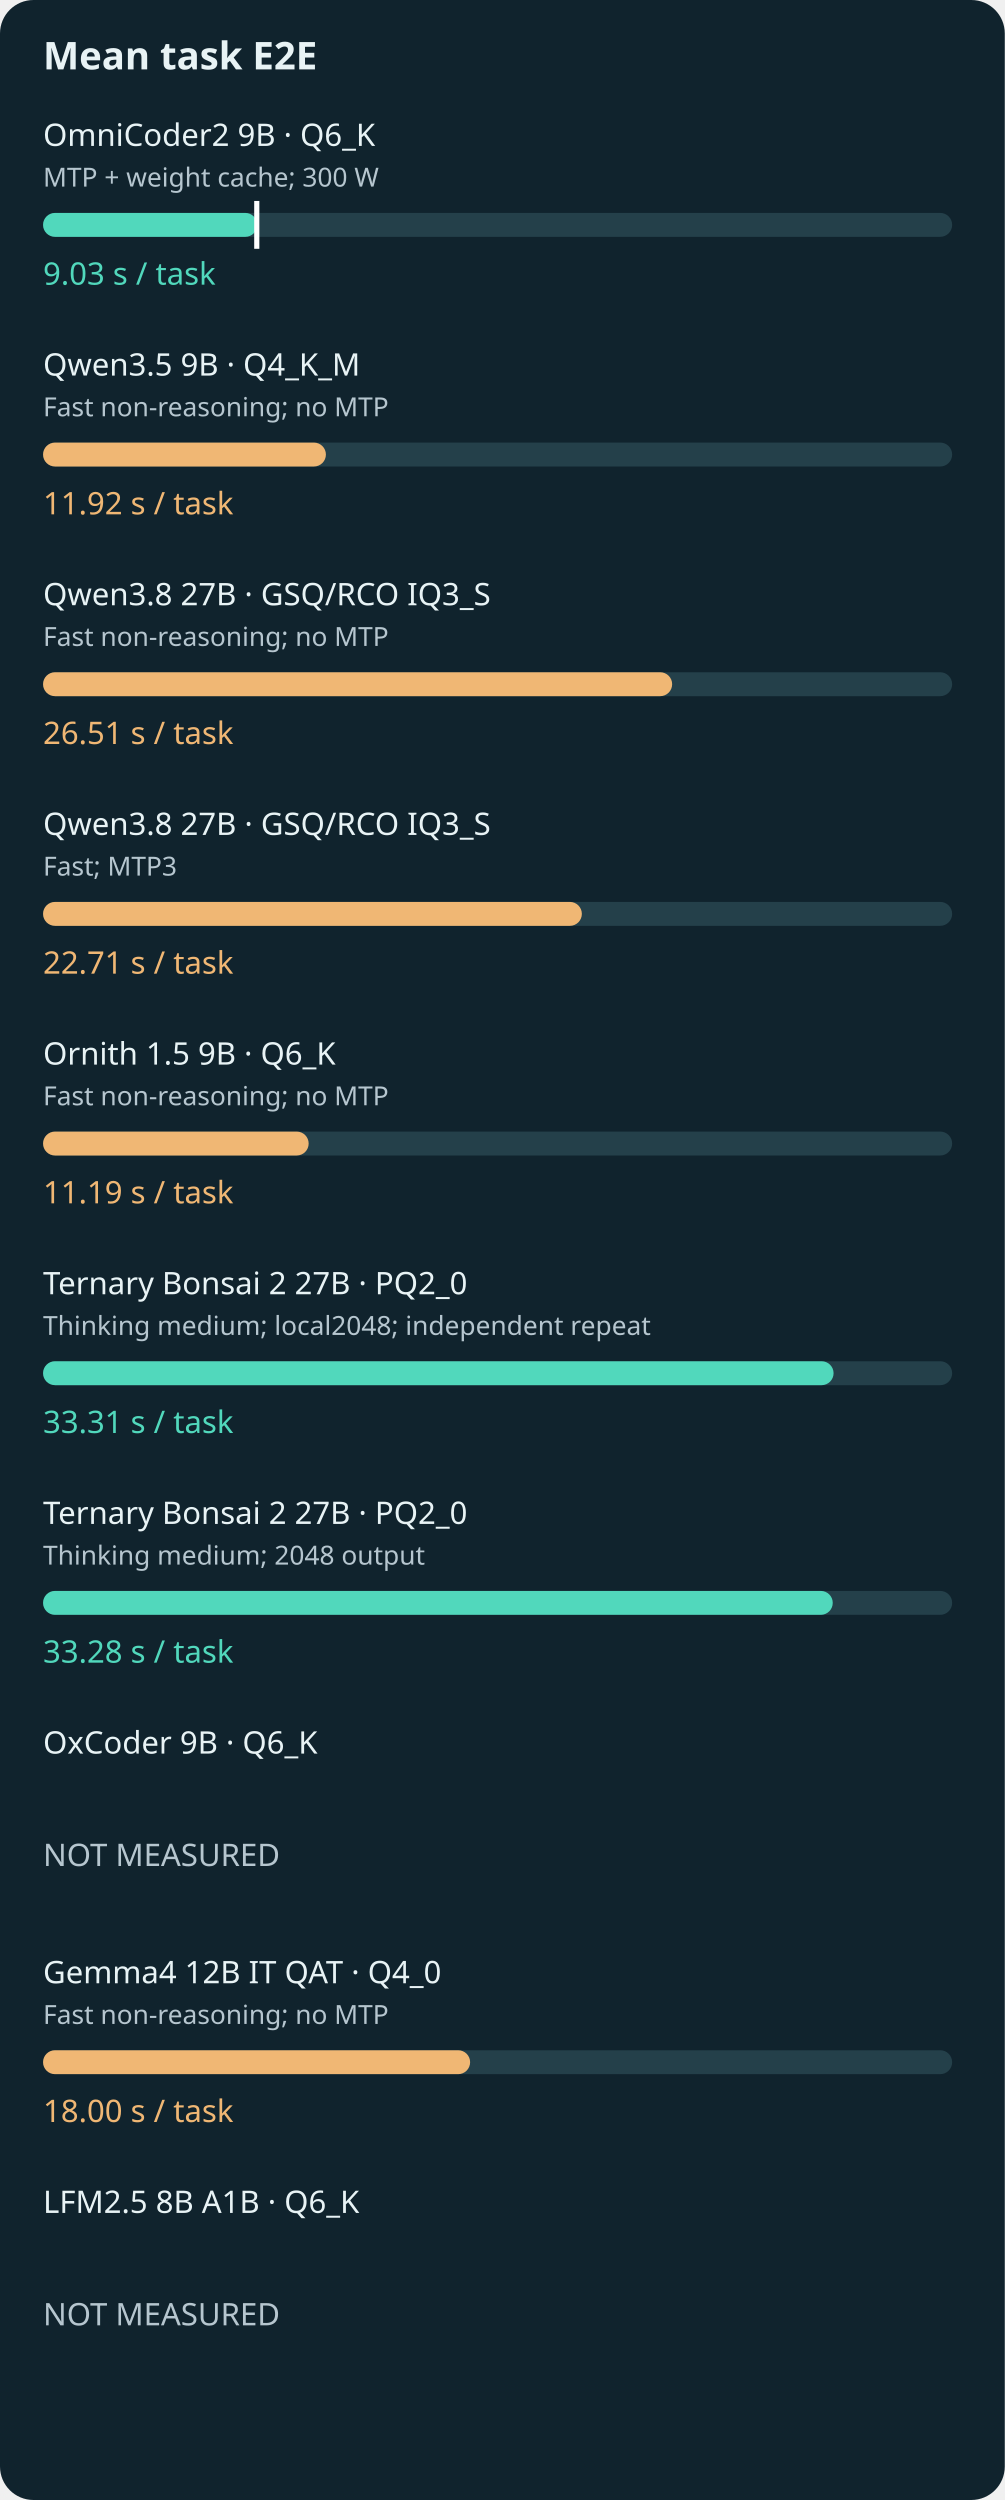
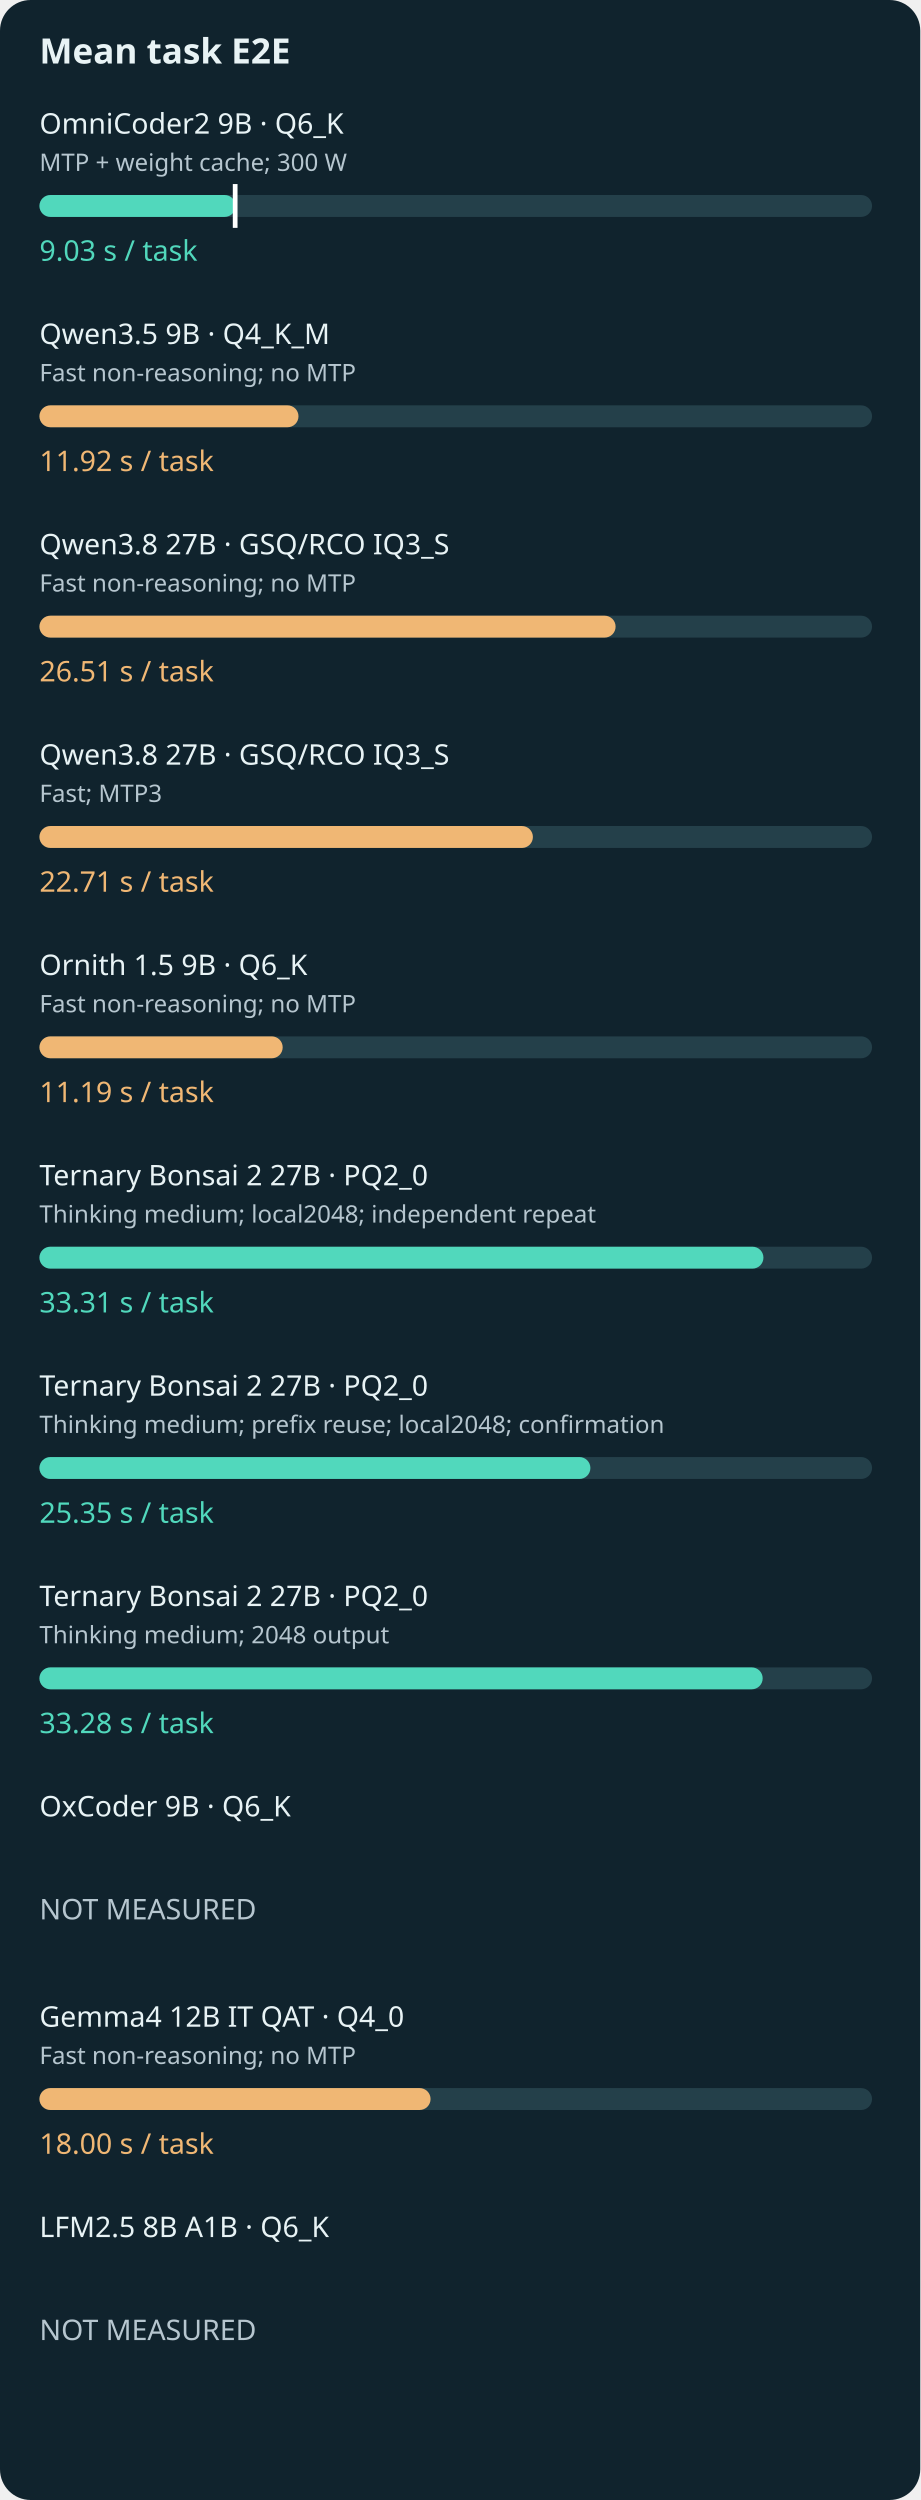
- <svg xmlns="http://www.w3.org/2000/svg" viewBox="0 0 420 1045" role="img" aria-labelledby="title desc">
-   <rect width="420" height="1045" rx="14" fill="#10232d" />
+ <svg xmlns="http://www.w3.org/2000/svg" viewBox="0 0 420 1141" role="img" aria-labelledby="title desc">
+   <rect width="420" height="1141" rx="14" fill="#10232d" />
  <g font-family="system-ui,sans-serif" fill="#e8f3f5">
    <text x="18" y="29" font-size="16" font-weight="700">Mean task E2E</text>
    <text x="18" y="61" font-size="13">OmniCoder2 9B · Q6_K</text>
    <text x="18" y="78" font-size="11" fill="#b6c6cf">MTP + weight cache; 300 W</text>
    <rect x="18" y="89" width="380" height="10" rx="5" fill="#24404a" />
    <rect x="18" y="89" width="89.527" height="10" rx="5" fill="#51d8bc" />
    <path d="M107.005 84v20 M107.005 94H107.656 M107.656 84v20" stroke="#fff" stroke-width="1.5" />
    <text x="18" y="119" font-size="13" fill="#51d8bc">9.03 s / task</text>
    <text x="18" y="157" font-size="13">Qwen3.5 9B · Q4_K_M</text>
    <text x="18" y="174" font-size="11" fill="#b6c6cf">Fast non-reasoning; no MTP</text>
    <rect x="18" y="185" width="380" height="10" rx="5" fill="#24404a" />
    <rect x="18" y="185" width="118.228" height="10" rx="5" fill="#f0b774" />
    <text x="18" y="215" font-size="13" fill="#f0b774">11.92 s / task</text>
    <text x="18" y="253" font-size="13">Qwen3.8 27B · GSQ/RCO IQ3_S</text>
    <text x="18" y="270" font-size="11" fill="#b6c6cf">Fast non-reasoning; no MTP</text>
    <rect x="18" y="281" width="380" height="10" rx="5" fill="#24404a" />
    <rect x="18" y="281" width="262.960" height="10" rx="5" fill="#f0b774" />
    <text x="18" y="311" font-size="13" fill="#f0b774">26.51 s / task</text>
    <text x="18" y="349" font-size="13">Qwen3.8 27B · GSQ/RCO IQ3_S</text>
    <text x="18" y="366" font-size="11" fill="#b6c6cf">Fast; MTP3</text>
    <rect x="18" y="377" width="380" height="10" rx="5" fill="#24404a" />
    <rect x="18" y="377" width="225.216" height="10" rx="5" fill="#f0b774" />
    <text x="18" y="407" font-size="13" fill="#f0b774">22.71 s / task</text>
    <text x="18" y="445" font-size="13">Ornith 1.5 9B · Q6_K</text>
    <text x="18" y="462" font-size="11" fill="#b6c6cf">Fast non-reasoning; no MTP</text>
    <rect x="18" y="473" width="380" height="10" rx="5" fill="#24404a" />
    <rect x="18" y="473" width="111.020" height="10" rx="5" fill="#f0b774" />
    <text x="18" y="503" font-size="13" fill="#f0b774">11.19 s / task</text>
    <text x="18" y="541" font-size="13">Ternary Bonsai 2 27B · PQ2_0</text>
    <text x="18" y="558" font-size="11" fill="#b6c6cf">Thinking medium; local2048; independent repeat</text>
    <rect x="18" y="569" width="380" height="10" rx="5" fill="#24404a" />
    <rect x="18" y="569" width="330.435" height="10" rx="5" fill="#51d8bc" />
    <text x="18" y="599" font-size="13" fill="#51d8bc">33.31 s / task</text>
    <text x="18" y="637" font-size="13">Ternary Bonsai 2 27B · PQ2_0</text>
-     <text x="18" y="654" font-size="11" fill="#b6c6cf">Thinking medium; 2048 output</text>
+     <text x="18" y="654" font-size="11" fill="#b6c6cf">Thinking medium; prefix reuse; local2048; confirmation</text>
    <rect x="18" y="665" width="380" height="10" rx="5" fill="#24404a" />
-     <rect x="18" y="665" width="330.089" height="10" rx="5" fill="#51d8bc" />
-     <text x="18" y="695" font-size="13" fill="#51d8bc">33.28 s / task</text>
-     <text x="18" y="733" font-size="13">OxCoder 9B · Q6_K</text>
-     <text x="18" y="780" fill="#b6c6cf" font-size="13">NOT MEASURED</text>
-     <text x="18" y="829" font-size="13">Gemma4 12B IT QAT · Q4_0</text>
-     <text x="18" y="846" font-size="11" fill="#b6c6cf">Fast non-reasoning; no MTP</text>
-     <rect x="18" y="857" width="380" height="10" rx="5" fill="#24404a" />
-     <rect x="18" y="857" width="178.509" height="10" rx="5" fill="#f0b774" />
-     <text x="18" y="887" font-size="13" fill="#f0b774">18.00 s / task</text>
-     <text x="18" y="925" font-size="13">LFM2.5 8B A1B · Q6_K</text>
-     <text x="18" y="972" fill="#b6c6cf" font-size="13">NOT MEASURED</text>
+     <rect x="18" y="665" width="251.456" height="10" rx="5" fill="#51d8bc" />
+     <text x="18" y="695" font-size="13" fill="#51d8bc">25.35 s / task</text>
+     <text x="18" y="733" font-size="13">Ternary Bonsai 2 27B · PQ2_0</text>
+     <text x="18" y="750" font-size="11" fill="#b6c6cf">Thinking medium; 2048 output</text>
+     <rect x="18" y="761" width="380" height="10" rx="5" fill="#24404a" />
+     <rect x="18" y="761" width="330.089" height="10" rx="5" fill="#51d8bc" />
+     <text x="18" y="791" font-size="13" fill="#51d8bc">33.28 s / task</text>
+     <text x="18" y="829" font-size="13">OxCoder 9B · Q6_K</text>
+     <text x="18" y="876" fill="#b6c6cf" font-size="13">NOT MEASURED</text>
+     <text x="18" y="925" font-size="13">Gemma4 12B IT QAT · Q4_0</text>
+     <text x="18" y="942" font-size="11" fill="#b6c6cf">Fast non-reasoning; no MTP</text>
+     <rect x="18" y="953" width="380" height="10" rx="5" fill="#24404a" />
+     <rect x="18" y="953" width="178.509" height="10" rx="5" fill="#f0b774" />
+     <text x="18" y="983" font-size="13" fill="#f0b774">18.00 s / task</text>
+     <text x="18" y="1021" font-size="13">LFM2.5 8B A1B · Q6_K</text>
+     <text x="18" y="1068" fill="#b6c6cf" font-size="13">NOT MEASURED</text>
  </g>
</svg>
